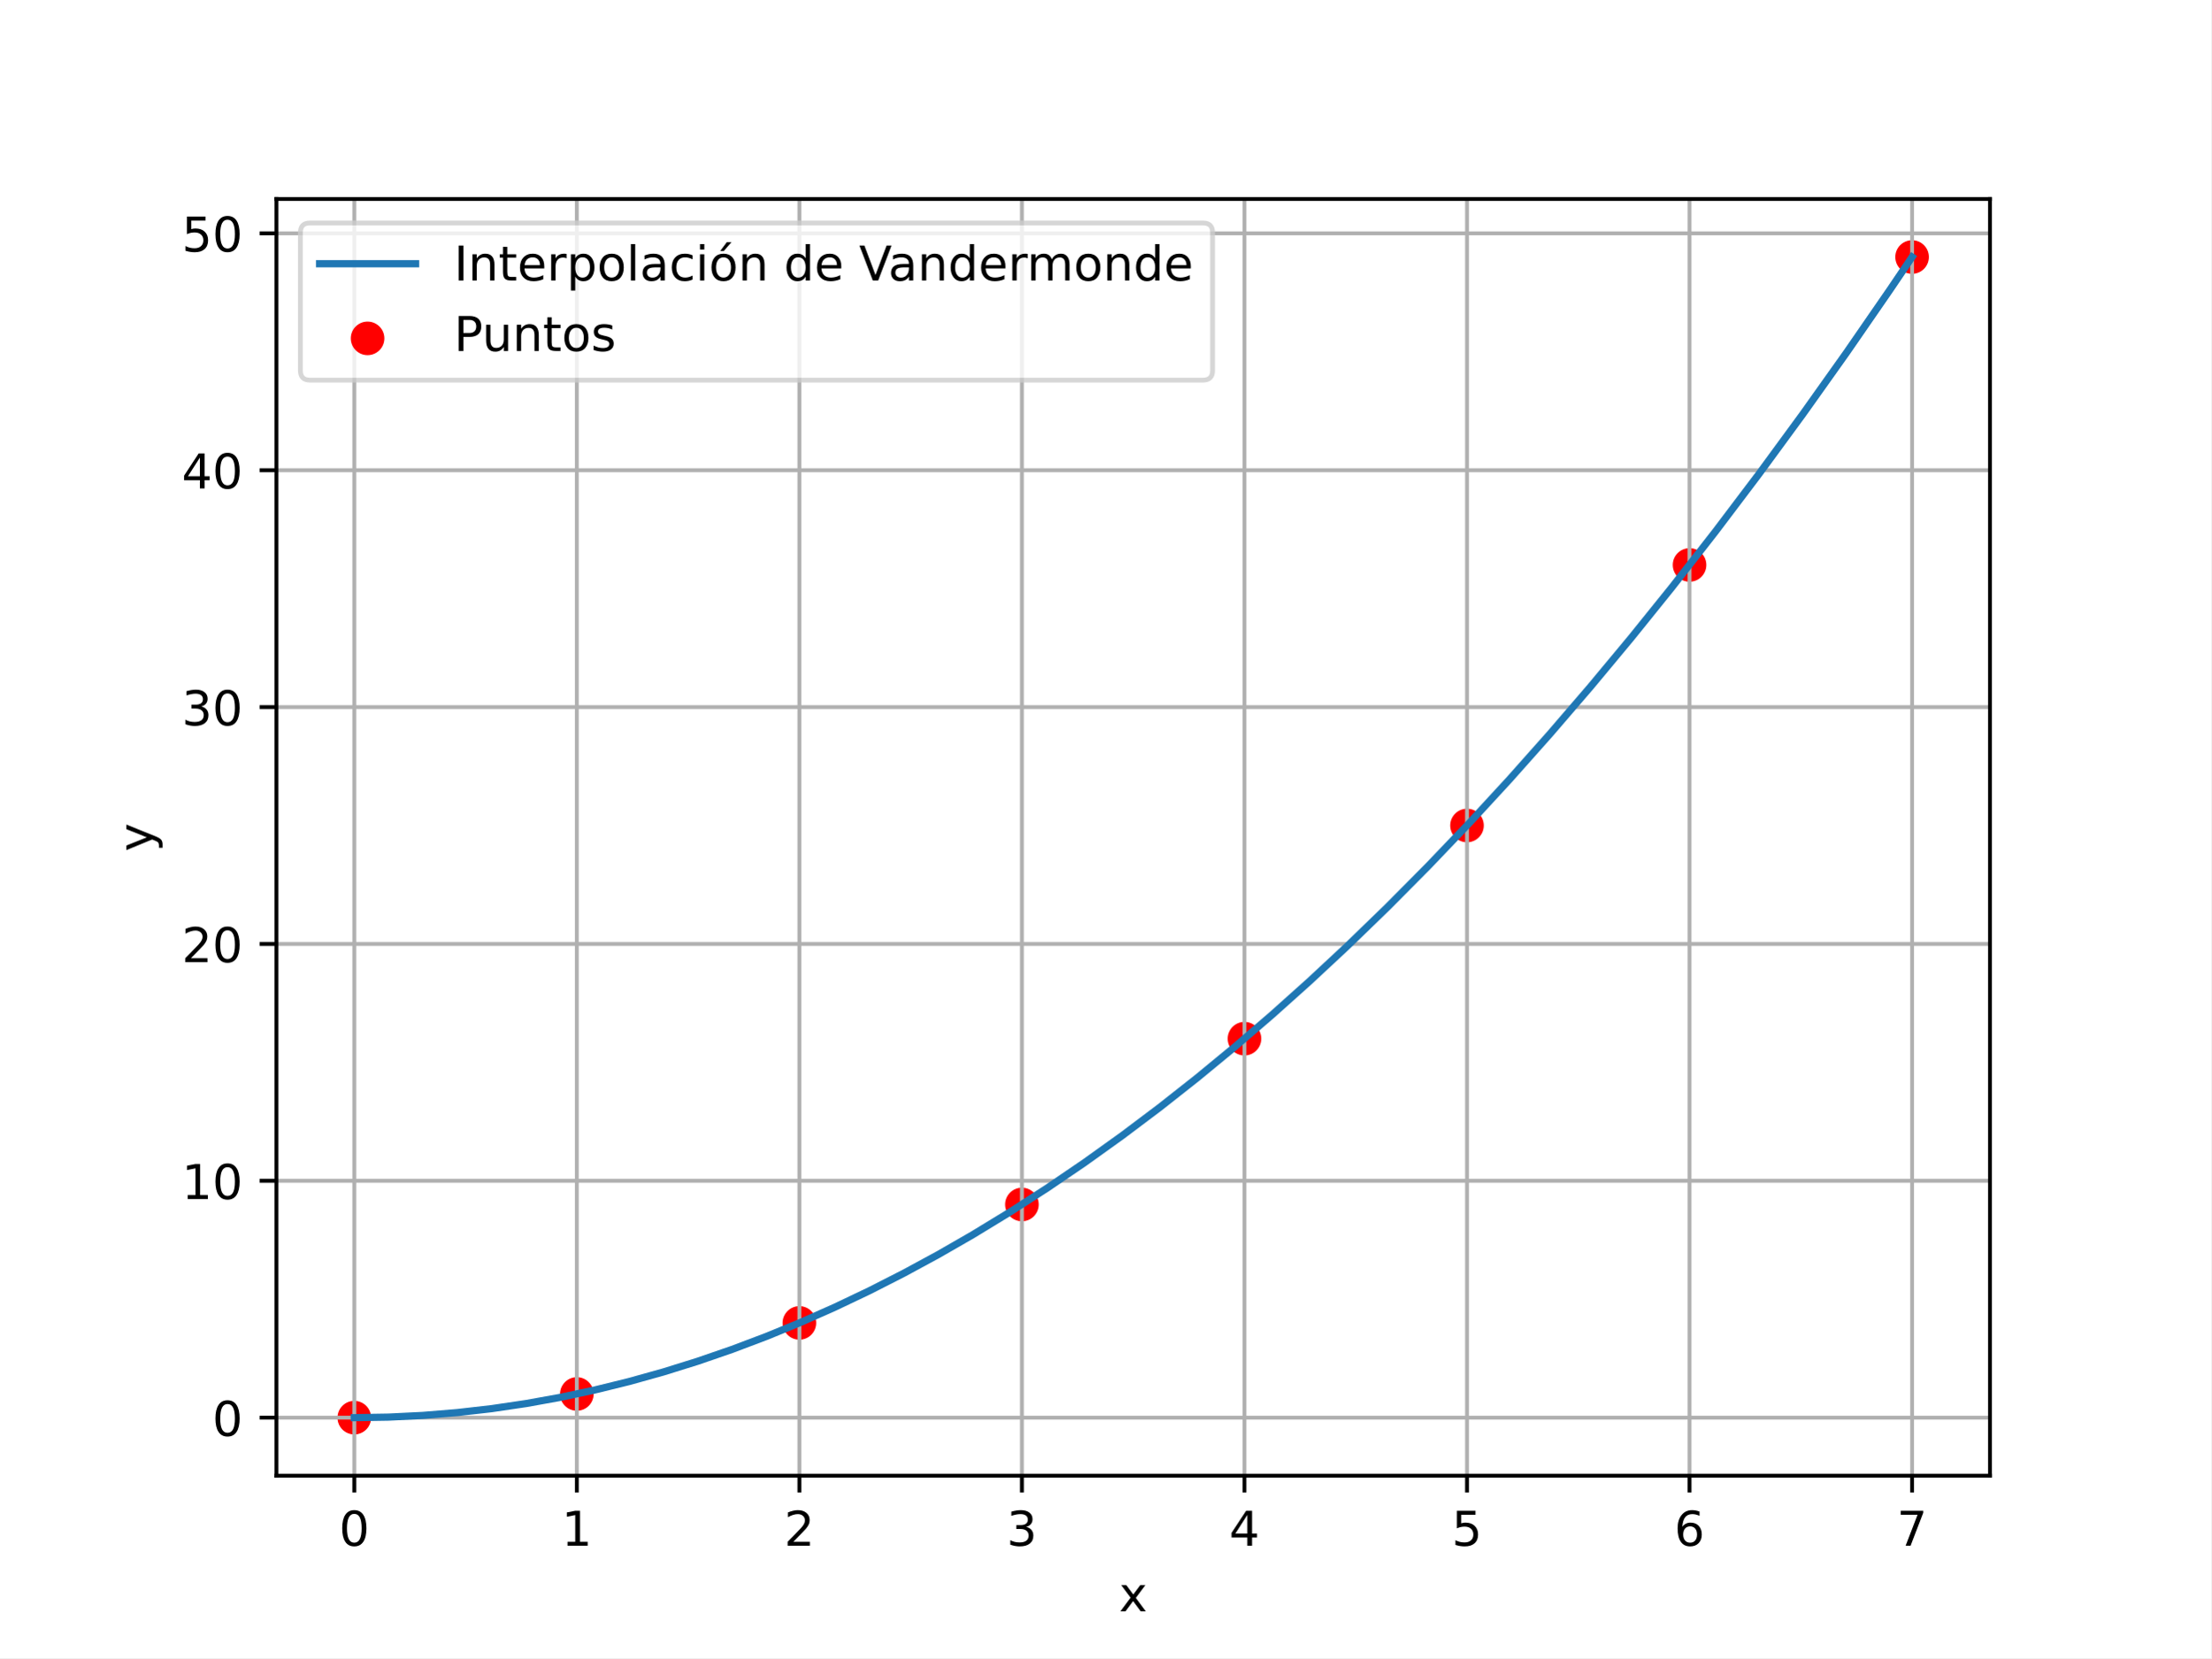
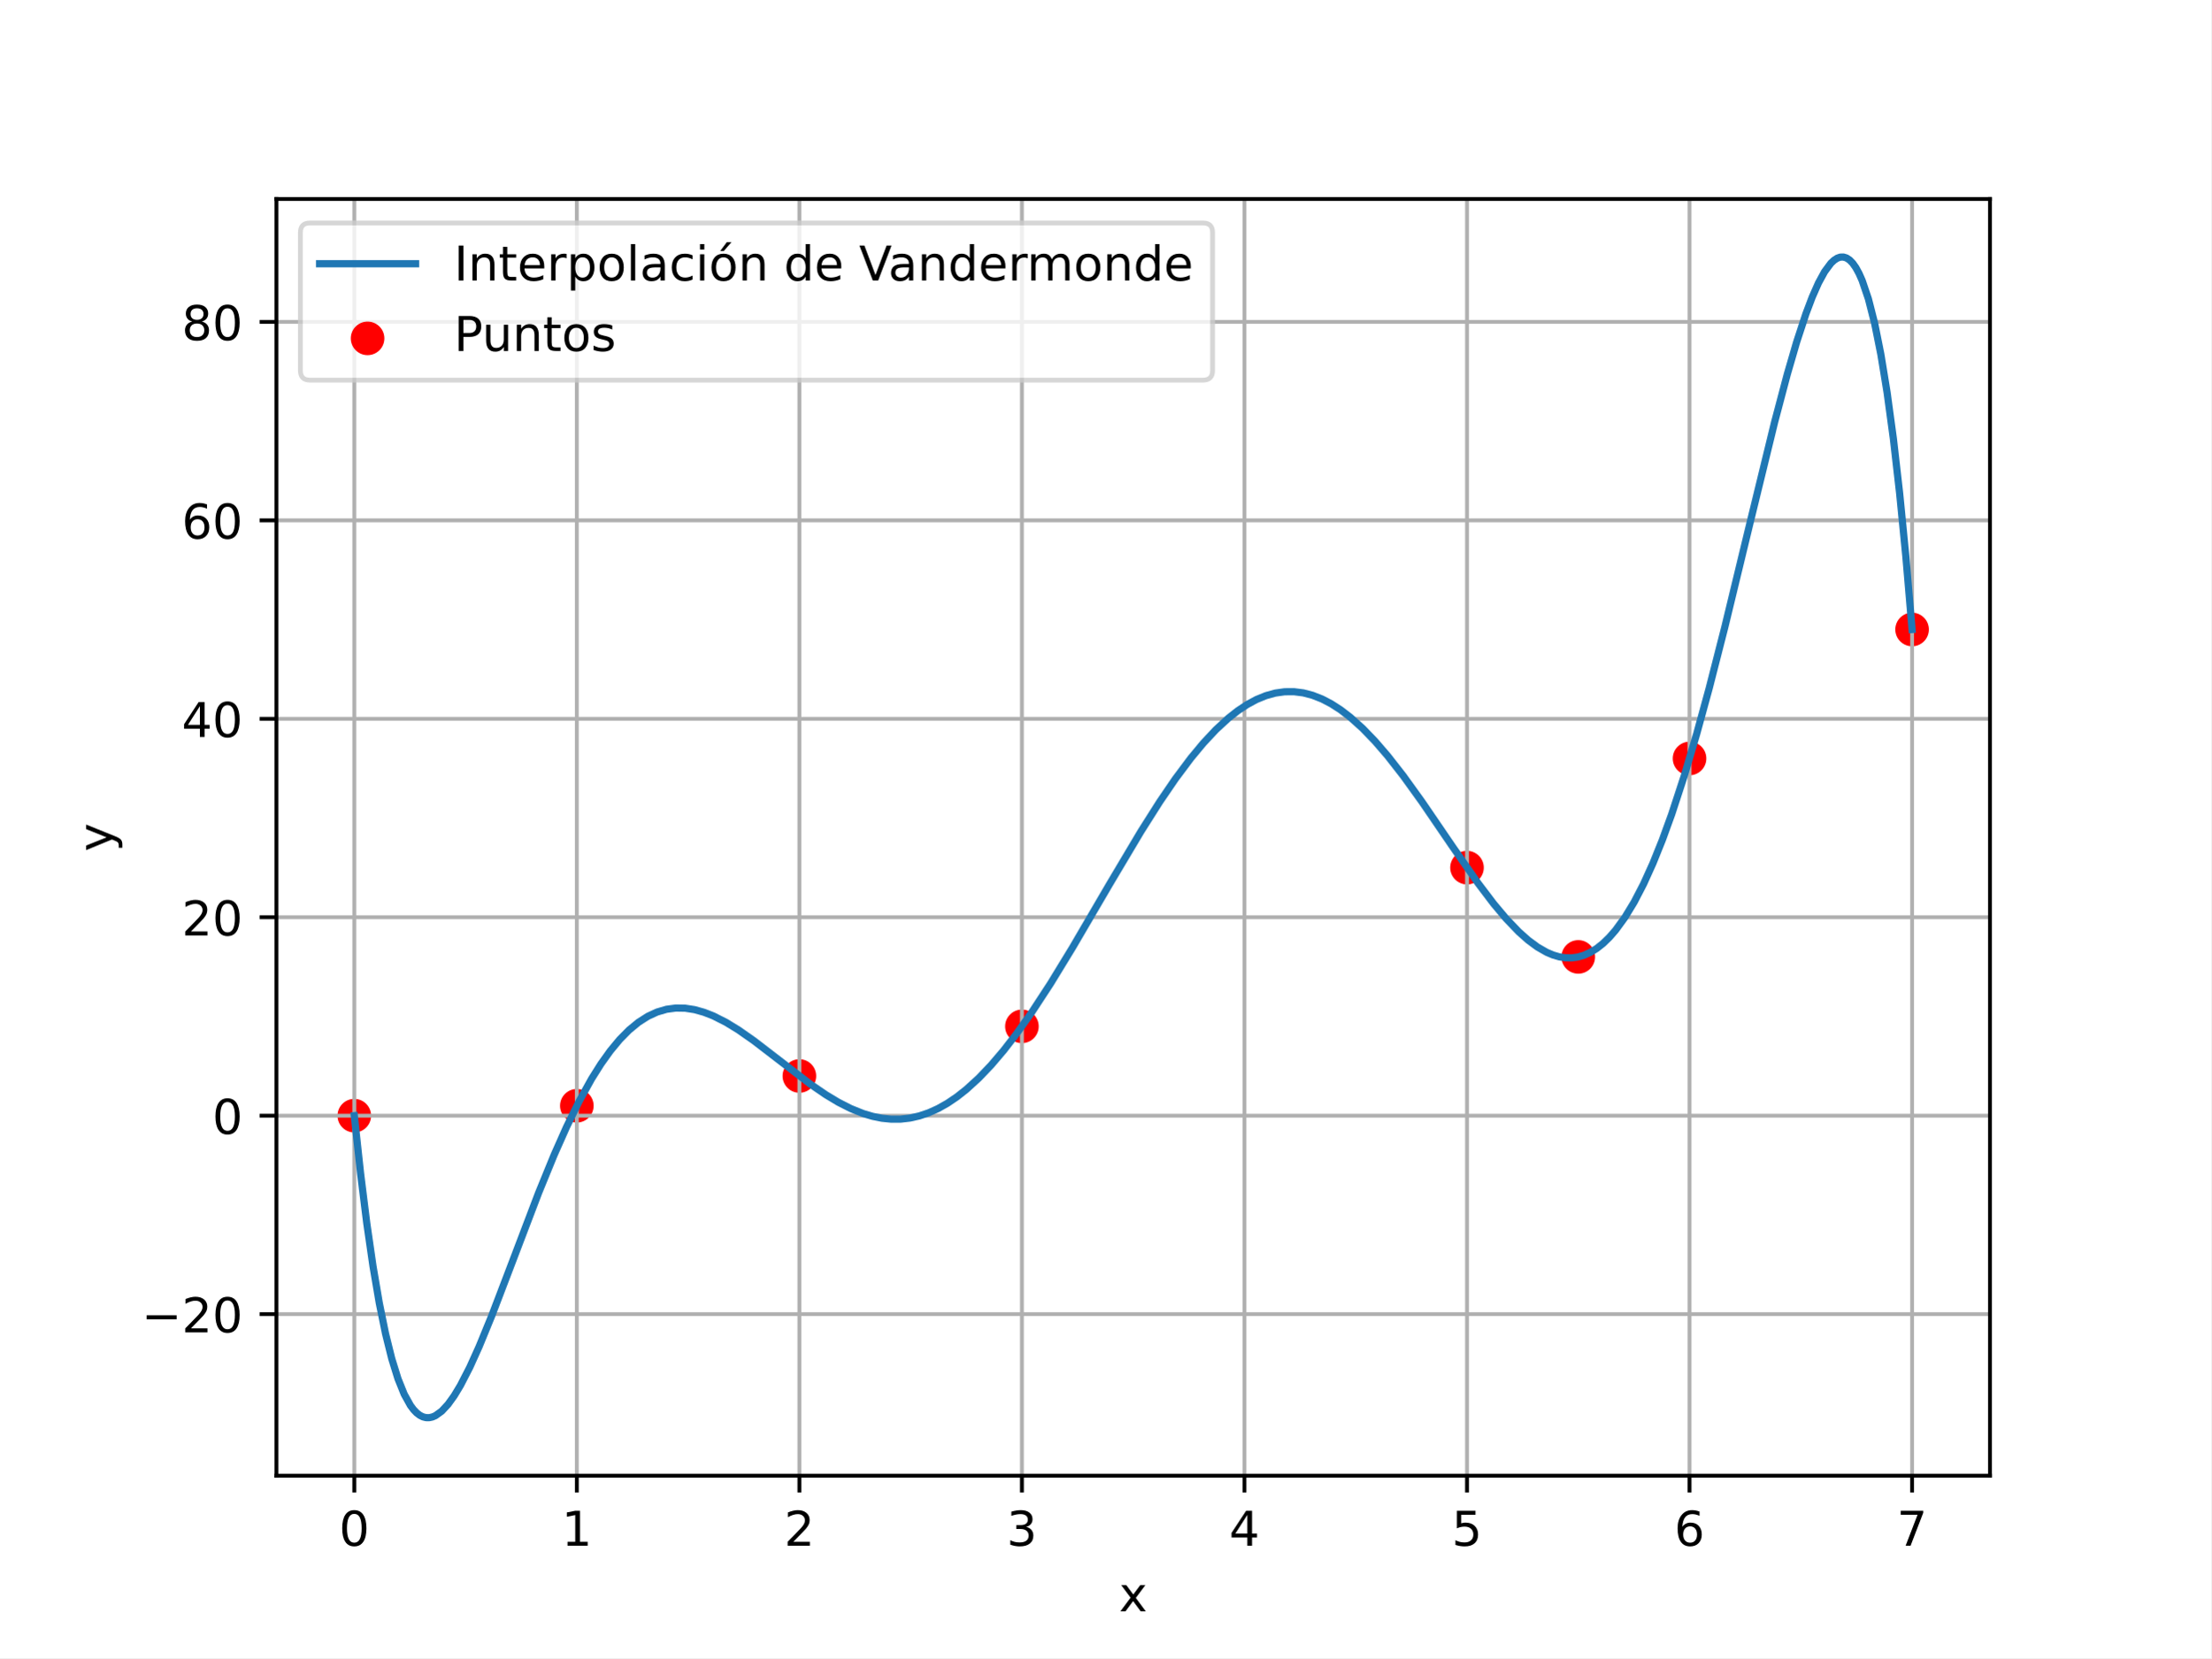
<svg xmlns="http://www.w3.org/2000/svg" xmlns:xlink="http://www.w3.org/1999/xlink" width="460.8pt" height="345.6pt" viewBox="0 0 460.8 345.6" version="1.1">
  <defs>
    <style type="text/css">*{stroke-linejoin: round; stroke-linecap: butt}</style>
  </defs>
  <g id="figure_1">
    <g id="patch_1">
      <path d="M 0 345.6  L 460.8 345.6  L 460.8 0  L 0 0  z " style="fill: #ffffff" />
    </g>
    <g id="axes_1">
      <g id="patch_2">
        <path d="M 57.6 307.584  L 414.72 307.584  L 414.72 41.472  L 57.6 41.472  z " style="fill: #ffffff" />
      </g>
      <g id="PathCollection_1">
        <defs>
-           <path id="mb1d0351ed9" d="M 0 3  C 0.796 3 1.559 2.684 2.121 2.121  C 2.684 1.559 3 0.796 3 0  C 3 -0.796 2.684 -1.559 2.121 -2.121  C 1.559 -2.684 0.796 -3 0 -3  C -0.796 -3 -1.559 -2.684 -2.121 -2.121  C -2.684 -1.559 -3 -0.796 -3 0  C -3 0.796 -2.684 1.559 -2.121 2.121  C -1.559 2.684 -0.796 3 0 3  z " style="stroke: #ff0000" />
+           <path id="m694f4ea431" d="M 0 3  C 0.796 3 1.559 2.684 2.121 2.121  C 2.684 1.559 3 0.796 3 0  C 3 -0.796 2.684 -1.559 2.121 -2.121  C 1.559 -2.684 0.796 -3 0 -3  C -0.796 -3 -1.559 -2.684 -2.121 -2.121  C -2.684 -1.559 -3 -0.796 -3 0  C -3 0.796 -2.684 1.559 -2.121 2.121  C -1.559 2.684 -0.796 3 0 3  z " style="stroke: #ff0000" />
        </defs>
-         <g clip-path="url(#pf469b2acff)">
-           <use xlink:href="#mb1d0351ed9" x="73.833" y="295.488" style="fill: #ff0000; stroke: #ff0000" />
-           <use xlink:href="#mb1d0351ed9" x="120.212" y="290.551" style="fill: #ff0000; stroke: #ff0000" />
-           <use xlink:href="#mb1d0351ed9" x="166.591" y="275.739" style="fill: #ff0000; stroke: #ff0000" />
-           <use xlink:href="#mb1d0351ed9" x="212.97" y="251.054" style="fill: #ff0000; stroke: #ff0000" />
-           <use xlink:href="#mb1d0351ed9" x="259.35" y="216.494" style="fill: #ff0000; stroke: #ff0000" />
-           <use xlink:href="#mb1d0351ed9" x="305.729" y="172.059" style="fill: #ff0000; stroke: #ff0000" />
-           <use xlink:href="#mb1d0351ed9" x="352.108" y="117.751" style="fill: #ff0000; stroke: #ff0000" />
-           <use xlink:href="#mb1d0351ed9" x="398.487" y="53.568" style="fill: #ff0000; stroke: #ff0000" />
+         <g clip-path="url(#pb2cc8d6403)">
+           <use xlink:href="#m694f4ea431" x="73.833" y="232.543" style="fill: #ff0000; stroke: #ff0000" />
+           <use xlink:href="#m694f4ea431" x="120.212" y="230.475" style="fill: #ff0000; stroke: #ff0000" />
+           <use xlink:href="#m694f4ea431" x="166.591" y="224.27" style="fill: #ff0000; stroke: #ff0000" />
+           <use xlink:href="#m694f4ea431" x="212.97" y="213.929" style="fill: #ff0000; stroke: #ff0000" />
+           <use xlink:href="#m694f4ea431" x="328.918" y="199.452" style="fill: #ff0000; stroke: #ff0000" />
+           <use xlink:href="#m694f4ea431" x="305.729" y="180.839" style="fill: #ff0000; stroke: #ff0000" />
+           <use xlink:href="#m694f4ea431" x="352.108" y="158.09" style="fill: #ff0000; stroke: #ff0000" />
+           <use xlink:href="#m694f4ea431" x="398.487" y="131.204" style="fill: #ff0000; stroke: #ff0000" />
        </g>
      </g>
      <g id="matplotlib.axis_1">
        <g id="xtick_1">
          <g id="line2d_1">
-             <path d="M 73.833 307.584  L 73.833 41.472  " clip-path="url(#pf469b2acff)" style="fill: none; stroke: #b0b0b0; stroke-width: 0.8; stroke-linecap: square" />
+             <path d="M 73.833 307.584  L 73.833 41.472  " clip-path="url(#pb2cc8d6403)" style="fill: none; stroke: #b0b0b0; stroke-width: 0.8; stroke-linecap: square" />
          </g>
          <g id="line2d_2">
            <defs>
-               <path id="ma0bfaead7f" d="M 0 0  L 0 3.5  " style="stroke: #000000; stroke-width: 0.8" />
-             </defs>
-             <g>
-               <use xlink:href="#ma0bfaead7f" x="73.833" y="307.584" style="stroke: #000000; stroke-width: 0.8" />
+               <path id="mb3ca0ed2f6" d="M 0 0  L 0 3.5  " style="stroke: #000000; stroke-width: 0.8" />
+             </defs>
+             <g>
+               <use xlink:href="#mb3ca0ed2f6" x="73.833" y="307.584" style="stroke: #000000; stroke-width: 0.8" />
            </g>
          </g>
          <g id="text_1">
            <g transform="translate(70.65148 322.1824) scale(0.1 -0.1)">
              <defs>
                <path id="DejaVuSans-30" d="M 2034 4250  Q 1547 4250 1301 3770  Q 1056 3291 1056 2328  Q 1056 1369 1301 889  Q 1547 409 2034 409  Q 2525 409 2770 889  Q 3016 1369 3016 2328  Q 3016 3291 2770 3770  Q 2525 4250 2034 4250  z M 2034 4750  Q 2819 4750 3233 4129  Q 3647 3509 3647 2328  Q 3647 1150 3233 529  Q 2819 -91 2034 -91  Q 1250 -91 836 529  Q 422 1150 422 2328  Q 422 3509 836 4129  Q 1250 4750 2034 4750  z " transform="scale(0.015625)" />
              </defs>
              <use xlink:href="#DejaVuSans-30" />
            </g>
          </g>
        </g>
        <g id="xtick_2">
          <g id="line2d_3">
-             <path d="M 120.212 307.584  L 120.212 41.472  " clip-path="url(#pf469b2acff)" style="fill: none; stroke: #b0b0b0; stroke-width: 0.8; stroke-linecap: square" />
+             <path d="M 120.212 307.584  L 120.212 41.472  " clip-path="url(#pb2cc8d6403)" style="fill: none; stroke: #b0b0b0; stroke-width: 0.8; stroke-linecap: square" />
          </g>
          <g id="line2d_4">
            <g>
-               <use xlink:href="#ma0bfaead7f" x="120.212" y="307.584" style="stroke: #000000; stroke-width: 0.8" />
+               <use xlink:href="#mb3ca0ed2f6" x="120.212" y="307.584" style="stroke: #000000; stroke-width: 0.8" />
            </g>
          </g>
          <g id="text_2">
            <g transform="translate(117.0307 322.1824) scale(0.1 -0.1)">
              <defs>
                <path id="DejaVuSans-31" d="M 794 531  L 1825 531  L 1825 4091  L 703 3866  L 703 4441  L 1819 4666  L 2450 4666  L 2450 531  L 3481 531  L 3481 0  L 794 0  L 794 531  z " transform="scale(0.015625)" />
              </defs>
              <use xlink:href="#DejaVuSans-31" />
            </g>
          </g>
        </g>
        <g id="xtick_3">
          <g id="line2d_5">
-             <path d="M 166.591 307.584  L 166.591 41.472  " clip-path="url(#pf469b2acff)" style="fill: none; stroke: #b0b0b0; stroke-width: 0.8; stroke-linecap: square" />
+             <path d="M 166.591 307.584  L 166.591 41.472  " clip-path="url(#pb2cc8d6403)" style="fill: none; stroke: #b0b0b0; stroke-width: 0.8; stroke-linecap: square" />
          </g>
          <g id="line2d_6">
            <g>
-               <use xlink:href="#ma0bfaead7f" x="166.591" y="307.584" style="stroke: #000000; stroke-width: 0.8" />
+               <use xlink:href="#mb3ca0ed2f6" x="166.591" y="307.584" style="stroke: #000000; stroke-width: 0.8" />
            </g>
          </g>
          <g id="text_3">
            <g transform="translate(163.4099 322.1824) scale(0.1 -0.1)">
              <defs>
                <path id="DejaVuSans-32" d="M 1228 531  L 3431 531  L 3431 0  L 469 0  L 469 531  Q 828 903 1448 1529  Q 2069 2156 2228 2338  Q 2531 2678 2651 2914  Q 2772 3150 2772 3378  Q 2772 3750 2511 3984  Q 2250 4219 1831 4219  Q 1534 4219 1204 4116  Q 875 4013 500 3803  L 500 4441  Q 881 4594 1212 4672  Q 1544 4750 1819 4750  Q 2544 4750 2975 4387  Q 3406 4025 3406 3419  Q 3406 3131 3298 2873  Q 3191 2616 2906 2266  Q 2828 2175 2409 1742  Q 1991 1309 1228 531  z " transform="scale(0.015625)" />
              </defs>
              <use xlink:href="#DejaVuSans-32" />
            </g>
          </g>
        </g>
        <g id="xtick_4">
          <g id="line2d_7">
-             <path d="M 212.97 307.584  L 212.97 41.472  " clip-path="url(#pf469b2acff)" style="fill: none; stroke: #b0b0b0; stroke-width: 0.8; stroke-linecap: square" />
+             <path d="M 212.97 307.584  L 212.97 41.472  " clip-path="url(#pb2cc8d6403)" style="fill: none; stroke: #b0b0b0; stroke-width: 0.8; stroke-linecap: square" />
          </g>
          <g id="line2d_8">
            <g>
-               <use xlink:href="#ma0bfaead7f" x="212.97" y="307.584" style="stroke: #000000; stroke-width: 0.8" />
+               <use xlink:href="#mb3ca0ed2f6" x="212.97" y="307.584" style="stroke: #000000; stroke-width: 0.8" />
            </g>
          </g>
          <g id="text_4">
            <g transform="translate(209.7891 322.1824) scale(0.1 -0.1)">
              <defs>
                <path id="DejaVuSans-33" d="M 2597 2516  Q 3050 2419 3304 2112  Q 3559 1806 3559 1356  Q 3559 666 3084 287  Q 2609 -91 1734 -91  Q 1441 -91 1130 -33  Q 819 25 488 141  L 488 750  Q 750 597 1062 519  Q 1375 441 1716 441  Q 2309 441 2620 675  Q 2931 909 2931 1356  Q 2931 1769 2642 2001  Q 2353 2234 1838 2234  L 1294 2234  L 1294 2753  L 1863 2753  Q 2328 2753 2575 2939  Q 2822 3125 2822 3475  Q 2822 3834 2567 4026  Q 2313 4219 1838 4219  Q 1578 4219 1281 4162  Q 984 4106 628 3988  L 628 4550  Q 988 4650 1302 4700  Q 1616 4750 1894 4750  Q 2613 4750 3031 4423  Q 3450 4097 3450 3541  Q 3450 3153 3228 2886  Q 3006 2619 2597 2516  z " transform="scale(0.015625)" />
              </defs>
              <use xlink:href="#DejaVuSans-33" />
            </g>
          </g>
        </g>
        <g id="xtick_5">
          <g id="line2d_9">
-             <path d="M 259.35 307.584  L 259.35 41.472  " clip-path="url(#pf469b2acff)" style="fill: none; stroke: #b0b0b0; stroke-width: 0.8; stroke-linecap: square" />
+             <path d="M 259.35 307.584  L 259.35 41.472  " clip-path="url(#pb2cc8d6403)" style="fill: none; stroke: #b0b0b0; stroke-width: 0.8; stroke-linecap: square" />
          </g>
          <g id="line2d_10">
            <g>
-               <use xlink:href="#ma0bfaead7f" x="259.35" y="307.584" style="stroke: #000000; stroke-width: 0.8" />
+               <use xlink:href="#mb3ca0ed2f6" x="259.35" y="307.584" style="stroke: #000000; stroke-width: 0.8" />
            </g>
          </g>
          <g id="text_5">
            <g transform="translate(256.1684 322.1824) scale(0.1 -0.1)">
              <defs>
                <path id="DejaVuSans-34" d="M 2419 4116  L 825 1625  L 2419 1625  L 2419 4116  z M 2253 4666  L 3047 4666  L 3047 1625  L 3713 1625  L 3713 1100  L 3047 1100  L 3047 0  L 2419 0  L 2419 1100  L 313 1100  L 313 1709  L 2253 4666  z " transform="scale(0.015625)" />
              </defs>
              <use xlink:href="#DejaVuSans-34" />
            </g>
          </g>
        </g>
        <g id="xtick_6">
          <g id="line2d_11">
-             <path d="M 305.729 307.584  L 305.729 41.472  " clip-path="url(#pf469b2acff)" style="fill: none; stroke: #b0b0b0; stroke-width: 0.8; stroke-linecap: square" />
+             <path d="M 305.729 307.584  L 305.729 41.472  " clip-path="url(#pb2cc8d6403)" style="fill: none; stroke: #b0b0b0; stroke-width: 0.8; stroke-linecap: square" />
          </g>
          <g id="line2d_12">
            <g>
-               <use xlink:href="#ma0bfaead7f" x="305.729" y="307.584" style="stroke: #000000; stroke-width: 0.8" />
+               <use xlink:href="#mb3ca0ed2f6" x="305.729" y="307.584" style="stroke: #000000; stroke-width: 0.8" />
            </g>
          </g>
          <g id="text_6">
            <g transform="translate(302.5476 322.1824) scale(0.1 -0.1)">
              <defs>
                <path id="DejaVuSans-35" d="M 691 4666  L 3169 4666  L 3169 4134  L 1269 4134  L 1269 2991  Q 1406 3038 1543 3061  Q 1681 3084 1819 3084  Q 2600 3084 3056 2656  Q 3513 2228 3513 1497  Q 3513 744 3044 326  Q 2575 -91 1722 -91  Q 1428 -91 1123 -41  Q 819 9 494 109  L 494 744  Q 775 591 1075 516  Q 1375 441 1709 441  Q 2250 441 2565 725  Q 2881 1009 2881 1497  Q 2881 1984 2565 2268  Q 2250 2553 1709 2553  Q 1456 2553 1204 2497  Q 953 2441 691 2322  L 691 4666  z " transform="scale(0.015625)" />
              </defs>
              <use xlink:href="#DejaVuSans-35" />
            </g>
          </g>
        </g>
        <g id="xtick_7">
          <g id="line2d_13">
-             <path d="M 352.108 307.584  L 352.108 41.472  " clip-path="url(#pf469b2acff)" style="fill: none; stroke: #b0b0b0; stroke-width: 0.8; stroke-linecap: square" />
+             <path d="M 352.108 307.584  L 352.108 41.472  " clip-path="url(#pb2cc8d6403)" style="fill: none; stroke: #b0b0b0; stroke-width: 0.8; stroke-linecap: square" />
          </g>
          <g id="line2d_14">
            <g>
-               <use xlink:href="#ma0bfaead7f" x="352.108" y="307.584" style="stroke: #000000; stroke-width: 0.8" />
+               <use xlink:href="#mb3ca0ed2f6" x="352.108" y="307.584" style="stroke: #000000; stroke-width: 0.8" />
            </g>
          </g>
          <g id="text_7">
            <g transform="translate(348.9268 322.1824) scale(0.1 -0.1)">
              <defs>
                <path id="DejaVuSans-36" d="M 2113 2584  Q 1688 2584 1439 2293  Q 1191 2003 1191 1497  Q 1191 994 1439 701  Q 1688 409 2113 409  Q 2538 409 2786 701  Q 3034 994 3034 1497  Q 3034 2003 2786 2293  Q 2538 2584 2113 2584  z M 3366 4563  L 3366 3988  Q 3128 4100 2886 4159  Q 2644 4219 2406 4219  Q 1781 4219 1451 3797  Q 1122 3375 1075 2522  Q 1259 2794 1537 2939  Q 1816 3084 2150 3084  Q 2853 3084 3261 2657  Q 3669 2231 3669 1497  Q 3669 778 3244 343  Q 2819 -91 2113 -91  Q 1303 -91 875 529  Q 447 1150 447 2328  Q 447 3434 972 4092  Q 1497 4750 2381 4750  Q 2619 4750 2861 4703  Q 3103 4656 3366 4563  z " transform="scale(0.015625)" />
              </defs>
              <use xlink:href="#DejaVuSans-36" />
            </g>
          </g>
        </g>
        <g id="xtick_8">
          <g id="line2d_15">
-             <path d="M 398.487 307.584  L 398.487 41.472  " clip-path="url(#pf469b2acff)" style="fill: none; stroke: #b0b0b0; stroke-width: 0.8; stroke-linecap: square" />
+             <path d="M 398.487 307.584  L 398.487 41.472  " clip-path="url(#pb2cc8d6403)" style="fill: none; stroke: #b0b0b0; stroke-width: 0.8; stroke-linecap: square" />
          </g>
          <g id="line2d_16">
            <g>
-               <use xlink:href="#ma0bfaead7f" x="398.487" y="307.584" style="stroke: #000000; stroke-width: 0.8" />
+               <use xlink:href="#mb3ca0ed2f6" x="398.487" y="307.584" style="stroke: #000000; stroke-width: 0.8" />
            </g>
          </g>
          <g id="text_8">
            <g transform="translate(395.306 322.1824) scale(0.1 -0.1)">
              <defs>
                <path id="DejaVuSans-37" d="M 525 4666  L 3525 4666  L 3525 4397  L 1831 0  L 1172 0  L 2766 4134  L 525 4134  L 525 4666  z " transform="scale(0.015625)" />
              </defs>
              <use xlink:href="#DejaVuSans-37" />
            </g>
          </g>
        </g>
        <g id="text_9">
          <g transform="translate(233.2006 335.8606) scale(0.1 -0.1)">
            <defs>
              <path id="DejaVuSans-78" d="M 3513 3500  L 2247 1797  L 3578 0  L 2900 0  L 1881 1375  L 863 0  L 184 0  L 1544 1831  L 300 3500  L 978 3500  L 1906 2253  L 2834 3500  L 3513 3500  z " transform="scale(0.015625)" />
            </defs>
            <use xlink:href="#DejaVuSans-78" />
          </g>
        </g>
      </g>
      <g id="matplotlib.axis_2">
        <g id="ytick_1">
          <g id="line2d_17">
-             <path d="M 57.6 295.488  L 414.72 295.488  " clip-path="url(#pf469b2acff)" style="fill: none; stroke: #b0b0b0; stroke-width: 0.8; stroke-linecap: square" />
+             <path d="M 57.6 273.906  L 414.72 273.906  " clip-path="url(#pb2cc8d6403)" style="fill: none; stroke: #b0b0b0; stroke-width: 0.8; stroke-linecap: square" />
          </g>
          <g id="line2d_18">
            <defs>
-               <path id="m95cbc47797" d="M 0 0  L -3.5 0  " style="stroke: #000000; stroke-width: 0.8" />
-             </defs>
-             <g>
-               <use xlink:href="#m95cbc47797" x="57.6" y="295.488" style="stroke: #000000; stroke-width: 0.8" />
+               <path id="m39fe1a8b1e" d="M 0 0  L -3.5 0  " style="stroke: #000000; stroke-width: 0.8" />
+             </defs>
+             <g>
+               <use xlink:href="#m39fe1a8b1e" x="57.6" y="273.906" style="stroke: #000000; stroke-width: 0.8" />
            </g>
          </g>
          <g id="text_10">
-             <g transform="translate(44.2375 299.2872) scale(0.1 -0.1)">
-               <use xlink:href="#DejaVuSans-30" />
+             <g transform="translate(29.49531 277.7048) scale(0.1 -0.1)">
+               <defs>
+                 <path id="DejaVuSans-2212" d="M 678 2272  L 4684 2272  L 4684 1741  L 678 1741  L 678 2272  z " transform="scale(0.015625)" />
+               </defs>
+               <use xlink:href="#DejaVuSans-2212" />
+               <use xlink:href="#DejaVuSans-32" x="83.789" />
+               <use xlink:href="#DejaVuSans-30" x="147.412" />
            </g>
          </g>
        </g>
        <g id="ytick_2">
          <g id="line2d_19">
-             <path d="M 57.6 246.117  L 414.72 246.117  " clip-path="url(#pf469b2acff)" style="fill: none; stroke: #b0b0b0; stroke-width: 0.8; stroke-linecap: square" />
+             <path d="M 57.6 232.543  L 414.72 232.543  " clip-path="url(#pb2cc8d6403)" style="fill: none; stroke: #b0b0b0; stroke-width: 0.8; stroke-linecap: square" />
          </g>
          <g id="line2d_20">
            <g>
-               <use xlink:href="#m95cbc47797" x="57.6" y="246.117" style="stroke: #000000; stroke-width: 0.8" />
+               <use xlink:href="#m39fe1a8b1e" x="57.6" y="232.543" style="stroke: #000000; stroke-width: 0.8" />
            </g>
          </g>
          <g id="text_11">
-             <g transform="translate(37.875 249.9158) scale(0.1 -0.1)">
-               <use xlink:href="#DejaVuSans-31" />
-               <use xlink:href="#DejaVuSans-30" x="63.623" />
+             <g transform="translate(44.2375 236.3419) scale(0.1 -0.1)">
+               <use xlink:href="#DejaVuSans-30" />
            </g>
          </g>
        </g>
        <g id="ytick_3">
          <g id="line2d_21">
-             <path d="M 57.6 196.745  L 414.72 196.745  " clip-path="url(#pf469b2acff)" style="fill: none; stroke: #b0b0b0; stroke-width: 0.8; stroke-linecap: square" />
+             <path d="M 57.6 191.18  L 414.72 191.18  " clip-path="url(#pb2cc8d6403)" style="fill: none; stroke: #b0b0b0; stroke-width: 0.8; stroke-linecap: square" />
          </g>
          <g id="line2d_22">
            <g>
-               <use xlink:href="#m95cbc47797" x="57.6" y="196.745" style="stroke: #000000; stroke-width: 0.8" />
+               <use xlink:href="#m39fe1a8b1e" x="57.6" y="191.18" style="stroke: #000000; stroke-width: 0.8" />
            </g>
          </g>
          <g id="text_12">
-             <g transform="translate(37.875 200.5444) scale(0.1 -0.1)">
+             <g transform="translate(37.875 194.9791) scale(0.1 -0.1)">
              <use xlink:href="#DejaVuSans-32" />
              <use xlink:href="#DejaVuSans-30" x="63.623" />
            </g>
          </g>
        </g>
        <g id="ytick_4">
          <g id="line2d_23">
-             <path d="M 57.6 147.374  L 414.72 147.374  " clip-path="url(#pf469b2acff)" style="fill: none; stroke: #b0b0b0; stroke-width: 0.8; stroke-linecap: square" />
+             <path d="M 57.6 149.817  L 414.72 149.817  " clip-path="url(#pb2cc8d6403)" style="fill: none; stroke: #b0b0b0; stroke-width: 0.8; stroke-linecap: square" />
          </g>
          <g id="line2d_24">
            <g>
-               <use xlink:href="#m95cbc47797" x="57.6" y="147.374" style="stroke: #000000; stroke-width: 0.8" />
+               <use xlink:href="#m39fe1a8b1e" x="57.6" y="149.817" style="stroke: #000000; stroke-width: 0.8" />
            </g>
          </g>
          <g id="text_13">
-             <g transform="translate(37.875 151.1729) scale(0.1 -0.1)">
-               <use xlink:href="#DejaVuSans-33" />
+             <g transform="translate(37.875 153.6162) scale(0.1 -0.1)">
+               <use xlink:href="#DejaVuSans-34" />
              <use xlink:href="#DejaVuSans-30" x="63.623" />
            </g>
          </g>
        </g>
        <g id="ytick_5">
          <g id="line2d_25">
-             <path d="M 57.6 98.002  L 414.72 98.002  " clip-path="url(#pf469b2acff)" style="fill: none; stroke: #b0b0b0; stroke-width: 0.8; stroke-linecap: square" />
+             <path d="M 57.6 108.454  L 414.72 108.454  " clip-path="url(#pb2cc8d6403)" style="fill: none; stroke: #b0b0b0; stroke-width: 0.8; stroke-linecap: square" />
          </g>
          <g id="line2d_26">
            <g>
-               <use xlink:href="#m95cbc47797" x="57.6" y="98.002" style="stroke: #000000; stroke-width: 0.8" />
+               <use xlink:href="#m39fe1a8b1e" x="57.6" y="108.454" style="stroke: #000000; stroke-width: 0.8" />
            </g>
          </g>
          <g id="text_14">
-             <g transform="translate(37.875 101.8015) scale(0.1 -0.1)">
-               <use xlink:href="#DejaVuSans-34" />
+             <g transform="translate(37.875 112.2533) scale(0.1 -0.1)">
+               <use xlink:href="#DejaVuSans-36" />
              <use xlink:href="#DejaVuSans-30" x="63.623" />
            </g>
          </g>
        </g>
        <g id="ytick_6">
          <g id="line2d_27">
-             <path d="M 57.6 48.631  L 414.72 48.631  " clip-path="url(#pf469b2acff)" style="fill: none; stroke: #b0b0b0; stroke-width: 0.8; stroke-linecap: square" />
+             <path d="M 57.6 67.091  L 414.72 67.091  " clip-path="url(#pb2cc8d6403)" style="fill: none; stroke: #b0b0b0; stroke-width: 0.8; stroke-linecap: square" />
          </g>
          <g id="line2d_28">
            <g>
-               <use xlink:href="#m95cbc47797" x="57.6" y="48.631" style="stroke: #000000; stroke-width: 0.8" />
+               <use xlink:href="#m39fe1a8b1e" x="57.6" y="67.091" style="stroke: #000000; stroke-width: 0.8" />
            </g>
          </g>
          <g id="text_15">
-             <g transform="translate(37.875 52.43008) scale(0.1 -0.1)">
-               <use xlink:href="#DejaVuSans-35" />
+             <g transform="translate(37.875 70.89048) scale(0.1 -0.1)">
+               <defs>
+                 <path id="DejaVuSans-38" d="M 2034 2216  Q 1584 2216 1326 1975  Q 1069 1734 1069 1313  Q 1069 891 1326 650  Q 1584 409 2034 409  Q 2484 409 2743 651  Q 3003 894 3003 1313  Q 3003 1734 2745 1975  Q 2488 2216 2034 2216  z M 1403 2484  Q 997 2584 770 2862  Q 544 3141 544 3541  Q 544 4100 942 4425  Q 1341 4750 2034 4750  Q 2731 4750 3128 4425  Q 3525 4100 3525 3541  Q 3525 3141 3298 2862  Q 3072 2584 2669 2484  Q 3125 2378 3379 2068  Q 3634 1759 3634 1313  Q 3634 634 3220 271  Q 2806 -91 2034 -91  Q 1263 -91 848 271  Q 434 634 434 1313  Q 434 1759 690 2068  Q 947 2378 1403 2484  z M 1172 3481  Q 1172 3119 1398 2916  Q 1625 2713 2034 2713  Q 2441 2713 2670 2916  Q 2900 3119 2900 3481  Q 2900 3844 2670 4047  Q 2441 4250 2034 4250  Q 1625 4250 1398 4047  Q 1172 3844 1172 3481  z " transform="scale(0.015625)" />
+               </defs>
+               <use xlink:href="#DejaVuSans-38" />
              <use xlink:href="#DejaVuSans-30" x="63.623" />
            </g>
          </g>
        </g>
        <g id="text_16">
-           <g transform="translate(31.79531 177.4874) rotate(-90) scale(0.1 -0.1)">
+           <g transform="translate(23.41562 177.4874) rotate(-90) scale(0.1 -0.1)">
            <defs>
              <path id="DejaVuSans-79" d="M 2059 -325  Q 1816 -950 1584 -1140  Q 1353 -1331 966 -1331  L 506 -1331  L 506 -850  L 844 -850  Q 1081 -850 1212 -737  Q 1344 -625 1503 -206  L 1606 56  L 191 3500  L 800 3500  L 1894 763  L 2988 3500  L 3597 3500  L 2059 -325  z " transform="scale(0.015625)" />
            </defs>
            <use xlink:href="#DejaVuSans-79" />
          </g>
        </g>
      </g>
      <g id="line2d_29">
-         <path d="M 73.833 295.488  L 80.989 295.37  L 88.146 295.018  L 95.303 294.43  L 102.46 293.607  L 109.616 292.549  L 116.773 291.256  L 123.93 289.728  L 131.086 287.964  L 138.243 285.966  L 145.4 283.732  L 152.557 281.263  L 159.713 278.559  L 166.87 275.621  L 174.027 272.446  L 181.183 269.037  L 188.34 265.393  L 195.497 261.513  L 202.654 257.399  L 210.461 252.642  L 218.268 247.606  L 226.076 242.289  L 233.883 236.693  L 241.69 230.817  L 249.498 224.661  L 257.305 218.225  L 265.112 211.51  L 272.919 204.515  L 280.727 197.24  L 289.185 189.043  L 297.643 180.517  L 306.101 171.663  L 314.559 162.481  L 323.016 152.97  L 331.474 143.131  L 339.932 132.964  L 348.39 122.468  L 357.499 110.798  L 366.607 98.747  L 375.716 86.315  L 384.824 73.502  L 393.933 60.308  L 398.487 53.568  L 398.487 53.568  " clip-path="url(#pf469b2acff)" style="fill: none; stroke: #1f77b4; stroke-width: 1.5; stroke-linecap: square" />
+         <path d="M 73.833 232.543  L 75.134 244.547  L 76.435 254.98  L 77.736 263.956  L 79.038 271.585  L 80.339 277.969  L 81.64 283.208  L 82.941 287.394  L 84.242 290.616  L 85.544 292.959  L 86.194 293.825  L 86.845 294.502  L 87.496 294.997  L 88.146 295.321  L 88.797 295.482  L 89.447 295.488  L 90.098 295.348  L 90.749 295.07  L 92.05 294.13  L 93.351 292.728  L 94.652 290.921  L 95.953 288.761  L 97.905 284.967  L 99.857 280.643  L 102.46 274.291  L 106.363 264.072  L 112.219 248.686  L 115.472 240.73  L 118.074 234.877  L 120.677 229.57  L 123.279 224.87  L 125.231 221.767  L 127.183 219.037  L 129.135 216.682  L 131.086 214.703  L 133.038 213.093  L 134.99 211.843  L 136.942 210.941  L 138.894 210.369  L 140.846 210.109  L 142.797 210.141  L 144.749 210.442  L 146.701 210.987  L 148.653 211.75  L 151.255 213.062  L 153.858 214.65  L 157.111 216.926  L 161.665 220.425  L 168.822 225.928  L 172.075 228.157  L 174.677 229.723  L 177.28 231.049  L 179.882 232.096  L 181.834 232.678  L 183.786 233.072  L 185.738 233.268  L 187.69 233.259  L 189.641 233.037  L 191.593 232.597  L 193.545 231.938  L 195.497 231.056  L 197.449 229.954  L 199.401 228.634  L 201.352 227.099  L 203.955 224.728  L 206.557 222.003  L 209.16 218.947  L 211.762 215.586  L 215.015 211.001  L 218.919 205.028  L 223.473 197.574  L 231.28 184.215  L 237.787 173.276  L 241.69 167.118  L 244.943 162.35  L 248.196 157.999  L 250.799 154.868  L 253.401 152.086  L 256.004 149.684  L 257.955 148.148  L 259.907 146.85  L 261.859 145.798  L 263.811 145  L 265.763 144.461  L 267.715 144.184  L 269.666 144.17  L 271.618 144.419  L 273.57 144.93  L 275.522 145.698  L 277.474 146.717  L 279.426 147.981  L 281.377 149.478  L 283.98 151.817  L 286.582 154.517  L 289.185 157.539  L 292.438 161.7  L 296.341 167.118  L 302.848 176.65  L 308.052 184.105  L 311.305 188.394  L 313.908 191.493  L 316.51 194.21  L 318.462 195.948  L 320.414 197.391  L 322.366 198.508  L 323.667 199.054  L 324.968 199.431  L 326.27 199.631  L 327.571 199.644  L 328.872 199.463  L 330.173 199.079  L 331.474 198.486  L 332.776 197.677  L 334.077 196.646  L 335.378 195.387  L 336.679 193.896  L 338.631 191.217  L 340.583 187.997  L 342.535 184.231  L 344.487 179.921  L 346.438 175.073  L 348.39 169.7  L 350.993 161.754  L 353.595 152.978  L 356.198 143.468  L 359.451 130.74  L 364.656 109.222  L 369.86 87.9  L 372.463 78.058  L 374.415 71.338  L 376.367 65.386  L 377.668 61.943  L 378.969 58.994  L 380.27 56.607  L 381.571 54.856  L 382.222 54.242  L 382.873 53.816  L 383.523 53.587  L 384.174 53.568  L 384.824 53.768  L 385.475 54.199  L 386.126 54.871  L 386.776 55.798  L 387.427 56.99  L 388.078 58.46  L 389.379 62.287  L 390.68 67.383  L 391.981 73.858  L 393.282 81.83  L 394.584 91.419  L 395.885 102.754  L 397.186 115.969  L 398.487 131.204  L 398.487 131.204  " clip-path="url(#pb2cc8d6403)" style="fill: none; stroke: #1f77b4; stroke-width: 1.5; stroke-linecap: square" />
      </g>
      <g id="patch_3">
        <path d="M 57.6 307.584  L 57.6 41.472  " style="fill: none; stroke: #000000; stroke-width: 0.8; stroke-linejoin: miter; stroke-linecap: square" />
      </g>
      <g id="patch_4">
        <path d="M 414.72 307.584  L 414.72 41.472  " style="fill: none; stroke: #000000; stroke-width: 0.8; stroke-linejoin: miter; stroke-linecap: square" />
      </g>
      <g id="patch_5">
        <path d="M 57.6 307.584  L 414.72 307.584  " style="fill: none; stroke: #000000; stroke-width: 0.8; stroke-linejoin: miter; stroke-linecap: square" />
      </g>
      <g id="patch_6">
        <path d="M 57.6 41.472  L 414.72 41.472  " style="fill: none; stroke: #000000; stroke-width: 0.8; stroke-linejoin: miter; stroke-linecap: square" />
      </g>
      <g id="legend_1">
        <g id="patch_7">
          <path d="M 64.6 79.228  L 250.703 79.228  Q 252.703 79.228 252.703 77.228  L 252.703 48.472  Q 252.703 46.472 250.703 46.472  L 64.6 46.472  Q 62.6 46.472 62.6 48.472  L 62.6 77.228  Q 62.6 79.228 64.6 79.228  z " style="fill: #ffffff; opacity: 0.8; stroke: #cccccc; stroke-linejoin: miter" />
        </g>
        <g id="line2d_30">
          <path d="M 66.6 54.97  L 76.6 54.97  L 86.6 54.97  " style="fill: none; stroke: #1f77b4; stroke-width: 1.5; stroke-linecap: square" />
        </g>
        <g id="text_17">
          <g transform="translate(94.6 58.47044) scale(0.1 -0.1)">
            <defs>
              <path id="DejaVuSans-49" d="M 628 4666  L 1259 4666  L 1259 0  L 628 0  L 628 4666  z " transform="scale(0.015625)" />
              <path id="DejaVuSans-6e" d="M 3513 2113  L 3513 0  L 2938 0  L 2938 2094  Q 2938 2591 2744 2837  Q 2550 3084 2163 3084  Q 1697 3084 1428 2787  Q 1159 2491 1159 1978  L 1159 0  L 581 0  L 581 3500  L 1159 3500  L 1159 2956  Q 1366 3272 1645 3428  Q 1925 3584 2291 3584  Q 2894 3584 3203 3211  Q 3513 2838 3513 2113  z " transform="scale(0.015625)" />
              <path id="DejaVuSans-74" d="M 1172 4494  L 1172 3500  L 2356 3500  L 2356 3053  L 1172 3053  L 1172 1153  Q 1172 725 1289 603  Q 1406 481 1766 481  L 2356 481  L 2356 0  L 1766 0  Q 1100 0 847 248  Q 594 497 594 1153  L 594 3053  L 172 3053  L 172 3500  L 594 3500  L 594 4494  L 1172 4494  z " transform="scale(0.015625)" />
              <path id="DejaVuSans-65" d="M 3597 1894  L 3597 1613  L 953 1613  Q 991 1019 1311 708  Q 1631 397 2203 397  Q 2534 397 2845 478  Q 3156 559 3463 722  L 3463 178  Q 3153 47 2828 -22  Q 2503 -91 2169 -91  Q 1331 -91 842 396  Q 353 884 353 1716  Q 353 2575 817 3079  Q 1281 3584 2069 3584  Q 2775 3584 3186 3129  Q 3597 2675 3597 1894  z M 3022 2063  Q 3016 2534 2758 2815  Q 2500 3097 2075 3097  Q 1594 3097 1305 2825  Q 1016 2553 972 2059  L 3022 2063  z " transform="scale(0.015625)" />
              <path id="DejaVuSans-72" d="M 2631 2963  Q 2534 3019 2420 3045  Q 2306 3072 2169 3072  Q 1681 3072 1420 2755  Q 1159 2438 1159 1844  L 1159 0  L 581 0  L 581 3500  L 1159 3500  L 1159 2956  Q 1341 3275 1631 3429  Q 1922 3584 2338 3584  Q 2397 3584 2469 3576  Q 2541 3569 2628 3553  L 2631 2963  z " transform="scale(0.015625)" />
              <path id="DejaVuSans-70" d="M 1159 525  L 1159 -1331  L 581 -1331  L 581 3500  L 1159 3500  L 1159 2969  Q 1341 3281 1617 3432  Q 1894 3584 2278 3584  Q 2916 3584 3314 3078  Q 3713 2572 3713 1747  Q 3713 922 3314 415  Q 2916 -91 2278 -91  Q 1894 -91 1617 61  Q 1341 213 1159 525  z M 3116 1747  Q 3116 2381 2855 2742  Q 2594 3103 2138 3103  Q 1681 3103 1420 2742  Q 1159 2381 1159 1747  Q 1159 1113 1420 752  Q 1681 391 2138 391  Q 2594 391 2855 752  Q 3116 1113 3116 1747  z " transform="scale(0.015625)" />
              <path id="DejaVuSans-6f" d="M 1959 3097  Q 1497 3097 1228 2736  Q 959 2375 959 1747  Q 959 1119 1226 758  Q 1494 397 1959 397  Q 2419 397 2687 759  Q 2956 1122 2956 1747  Q 2956 2369 2687 2733  Q 2419 3097 1959 3097  z M 1959 3584  Q 2709 3584 3137 3096  Q 3566 2609 3566 1747  Q 3566 888 3137 398  Q 2709 -91 1959 -91  Q 1206 -91 779 398  Q 353 888 353 1747  Q 353 2609 779 3096  Q 1206 3584 1959 3584  z " transform="scale(0.015625)" />
              <path id="DejaVuSans-6c" d="M 603 4863  L 1178 4863  L 1178 0  L 603 0  L 603 4863  z " transform="scale(0.015625)" />
              <path id="DejaVuSans-61" d="M 2194 1759  Q 1497 1759 1228 1600  Q 959 1441 959 1056  Q 959 750 1161 570  Q 1363 391 1709 391  Q 2188 391 2477 730  Q 2766 1069 2766 1631  L 2766 1759  L 2194 1759  z M 3341 1997  L 3341 0  L 2766 0  L 2766 531  Q 2569 213 2275 61  Q 1981 -91 1556 -91  Q 1019 -91 701 211  Q 384 513 384 1019  Q 384 1609 779 1909  Q 1175 2209 1959 2209  L 2766 2209  L 2766 2266  Q 2766 2663 2505 2880  Q 2244 3097 1772 3097  Q 1472 3097 1187 3025  Q 903 2953 641 2809  L 641 3341  Q 956 3463 1253 3523  Q 1550 3584 1831 3584  Q 2591 3584 2966 3190  Q 3341 2797 3341 1997  z " transform="scale(0.015625)" />
              <path id="DejaVuSans-63" d="M 3122 3366  L 3122 2828  Q 2878 2963 2633 3030  Q 2388 3097 2138 3097  Q 1578 3097 1268 2742  Q 959 2388 959 1747  Q 959 1106 1268 751  Q 1578 397 2138 397  Q 2388 397 2633 464  Q 2878 531 3122 666  L 3122 134  Q 2881 22 2623 -34  Q 2366 -91 2075 -91  Q 1284 -91 818 406  Q 353 903 353 1747  Q 353 2603 823 3093  Q 1294 3584 2113 3584  Q 2378 3584 2631 3529  Q 2884 3475 3122 3366  z " transform="scale(0.015625)" />
              <path id="DejaVuSans-69" d="M 603 3500  L 1178 3500  L 1178 0  L 603 0  L 603 3500  z M 603 4863  L 1178 4863  L 1178 4134  L 603 4134  L 603 4863  z " transform="scale(0.015625)" />
              <path id="DejaVuSans-f3" d="M 1959 3097  Q 1497 3097 1228 2736  Q 959 2375 959 1747  Q 959 1119 1226 758  Q 1494 397 1959 397  Q 2419 397 2687 759  Q 2956 1122 2956 1747  Q 2956 2369 2687 2733  Q 2419 3097 1959 3097  z M 1959 3584  Q 2709 3584 3137 3096  Q 3566 2609 3566 1747  Q 3566 888 3137 398  Q 2709 -91 1959 -91  Q 1206 -91 779 398  Q 353 888 353 1747  Q 353 2609 779 3096  Q 1206 3584 1959 3584  z M 2394 5119  L 3016 5119  L 1998 3944  L 1519 3944  L 2394 5119  z " transform="scale(0.015625)" />
              <path id="DejaVuSans-20" transform="scale(0.015625)" />
              <path id="DejaVuSans-64" d="M 2906 2969  L 2906 4863  L 3481 4863  L 3481 0  L 2906 0  L 2906 525  Q 2725 213 2448 61  Q 2172 -91 1784 -91  Q 1150 -91 751 415  Q 353 922 353 1747  Q 353 2572 751 3078  Q 1150 3584 1784 3584  Q 2172 3584 2448 3432  Q 2725 3281 2906 2969  z M 947 1747  Q 947 1113 1208 752  Q 1469 391 1925 391  Q 2381 391 2643 752  Q 2906 1113 2906 1747  Q 2906 2381 2643 2742  Q 2381 3103 1925 3103  Q 1469 3103 1208 2742  Q 947 2381 947 1747  z " transform="scale(0.015625)" />
              <path id="DejaVuSans-56" d="M 1831 0  L 50 4666  L 709 4666  L 2188 738  L 3669 4666  L 4325 4666  L 2547 0  L 1831 0  z " transform="scale(0.015625)" />
              <path id="DejaVuSans-6d" d="M 3328 2828  Q 3544 3216 3844 3400  Q 4144 3584 4550 3584  Q 5097 3584 5394 3201  Q 5691 2819 5691 2113  L 5691 0  L 5113 0  L 5113 2094  Q 5113 2597 4934 2840  Q 4756 3084 4391 3084  Q 3944 3084 3684 2787  Q 3425 2491 3425 1978  L 3425 0  L 2847 0  L 2847 2094  Q 2847 2600 2669 2842  Q 2491 3084 2119 3084  Q 1678 3084 1418 2786  Q 1159 2488 1159 1978  L 1159 0  L 581 0  L 581 3500  L 1159 3500  L 1159 2956  Q 1356 3278 1631 3431  Q 1906 3584 2284 3584  Q 2666 3584 2933 3390  Q 3200 3197 3328 2828  z " transform="scale(0.015625)" />
            </defs>
            <use xlink:href="#DejaVuSans-49" />
            <use xlink:href="#DejaVuSans-6e" x="29.492" />
            <use xlink:href="#DejaVuSans-74" x="92.871" />
            <use xlink:href="#DejaVuSans-65" x="132.08" />
            <use xlink:href="#DejaVuSans-72" x="193.604" />
            <use xlink:href="#DejaVuSans-70" x="234.717" />
            <use xlink:href="#DejaVuSans-6f" x="298.193" />
            <use xlink:href="#DejaVuSans-6c" x="359.375" />
            <use xlink:href="#DejaVuSans-61" x="387.158" />
            <use xlink:href="#DejaVuSans-63" x="448.438" />
            <use xlink:href="#DejaVuSans-69" x="503.418" />
            <use xlink:href="#DejaVuSans-f3" x="531.201" />
            <use xlink:href="#DejaVuSans-6e" x="592.383" />
            <use xlink:href="#DejaVuSans-20" x="655.762" />
            <use xlink:href="#DejaVuSans-64" x="687.549" />
            <use xlink:href="#DejaVuSans-65" x="751.025" />
            <use xlink:href="#DejaVuSans-20" x="812.549" />
            <use xlink:href="#DejaVuSans-56" x="844.336" />
            <use xlink:href="#DejaVuSans-61" x="904.994" />
            <use xlink:href="#DejaVuSans-6e" x="966.273" />
            <use xlink:href="#DejaVuSans-64" x="1029.652" />
            <use xlink:href="#DejaVuSans-65" x="1093.129" />
            <use xlink:href="#DejaVuSans-72" x="1154.652" />
            <use xlink:href="#DejaVuSans-6d" x="1194.016" />
            <use xlink:href="#DejaVuSans-6f" x="1291.428" />
            <use xlink:href="#DejaVuSans-6e" x="1352.609" />
            <use xlink:href="#DejaVuSans-64" x="1415.988" />
            <use xlink:href="#DejaVuSans-65" x="1479.465" />
          </g>
        </g>
        <g id="PathCollection_2">
          <g>
-             <use xlink:href="#mb1d0351ed9" x="76.6" y="70.524" style="fill: #ff0000; stroke: #ff0000" />
+             <use xlink:href="#m694f4ea431" x="76.6" y="70.524" style="fill: #ff0000; stroke: #ff0000" />
          </g>
        </g>
        <g id="text_18">
          <g transform="translate(94.6 73.14856) scale(0.1 -0.1)">
            <defs>
              <path id="DejaVuSans-50" d="M 1259 4147  L 1259 2394  L 2053 2394  Q 2494 2394 2734 2622  Q 2975 2850 2975 3272  Q 2975 3691 2734 3919  Q 2494 4147 2053 4147  L 1259 4147  z M 628 4666  L 2053 4666  Q 2838 4666 3239 4311  Q 3641 3956 3641 3272  Q 3641 2581 3239 2228  Q 2838 1875 2053 1875  L 1259 1875  L 1259 0  L 628 0  L 628 4666  z " transform="scale(0.015625)" />
              <path id="DejaVuSans-75" d="M 544 1381  L 544 3500  L 1119 3500  L 1119 1403  Q 1119 906 1312 657  Q 1506 409 1894 409  Q 2359 409 2629 706  Q 2900 1003 2900 1516  L 2900 3500  L 3475 3500  L 3475 0  L 2900 0  L 2900 538  Q 2691 219 2414 64  Q 2138 -91 1772 -91  Q 1169 -91 856 284  Q 544 659 544 1381  z M 1991 3584  L 1991 3584  z " transform="scale(0.015625)" />
              <path id="DejaVuSans-73" d="M 2834 3397  L 2834 2853  Q 2591 2978 2328 3040  Q 2066 3103 1784 3103  Q 1356 3103 1142 2972  Q 928 2841 928 2578  Q 928 2378 1081 2264  Q 1234 2150 1697 2047  L 1894 2003  Q 2506 1872 2764 1633  Q 3022 1394 3022 966  Q 3022 478 2636 193  Q 2250 -91 1575 -91  Q 1294 -91 989 -36  Q 684 19 347 128  L 347 722  Q 666 556 975 473  Q 1284 391 1588 391  Q 1994 391 2212 530  Q 2431 669 2431 922  Q 2431 1156 2273 1281  Q 2116 1406 1581 1522  L 1381 1569  Q 847 1681 609 1914  Q 372 2147 372 2553  Q 372 3047 722 3315  Q 1072 3584 1716 3584  Q 2034 3584 2315 3537  Q 2597 3491 2834 3397  z " transform="scale(0.015625)" />
            </defs>
            <use xlink:href="#DejaVuSans-50" />
            <use xlink:href="#DejaVuSans-75" x="58.553" />
            <use xlink:href="#DejaVuSans-6e" x="121.932" />
            <use xlink:href="#DejaVuSans-74" x="185.311" />
            <use xlink:href="#DejaVuSans-6f" x="224.52" />
            <use xlink:href="#DejaVuSans-73" x="285.701" />
          </g>
        </g>
      </g>
    </g>
  </g>
  <defs>
-     <clipPath id="pf469b2acff">
+     <clipPath id="pb2cc8d6403">
      <rect x="57.6" y="41.472" width="357.12" height="266.112" />
    </clipPath>
  </defs>
</svg>
